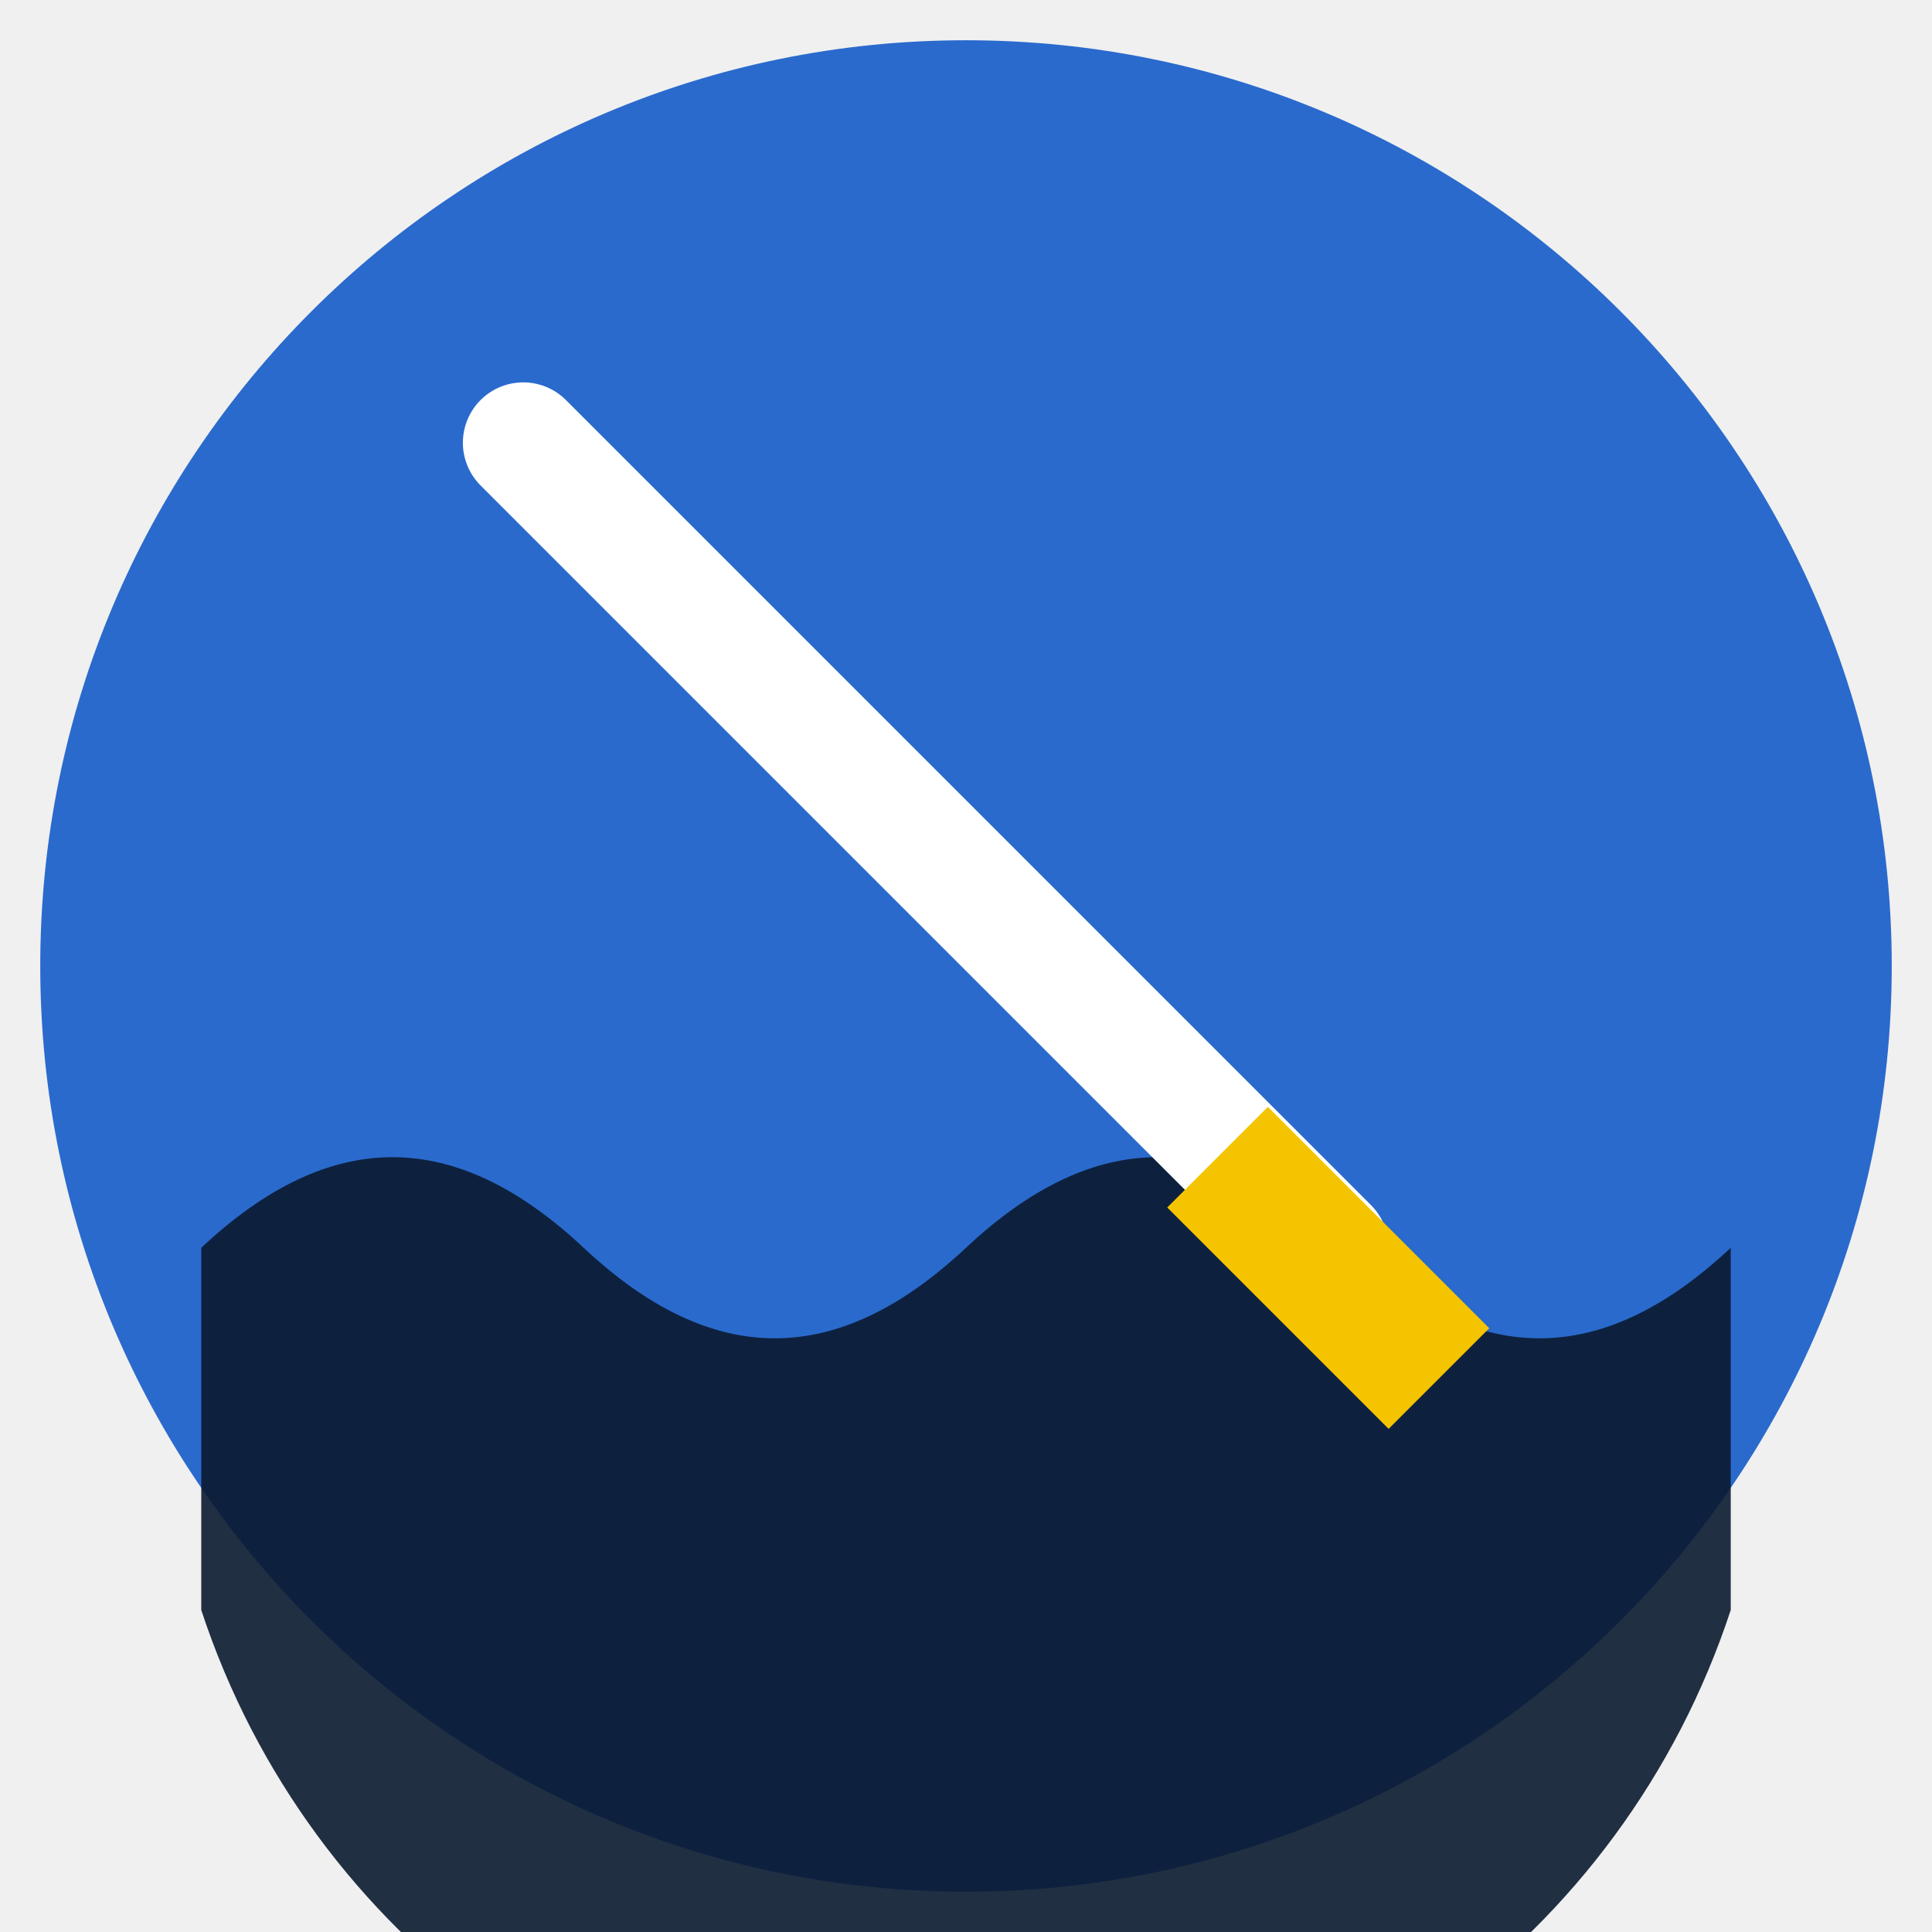
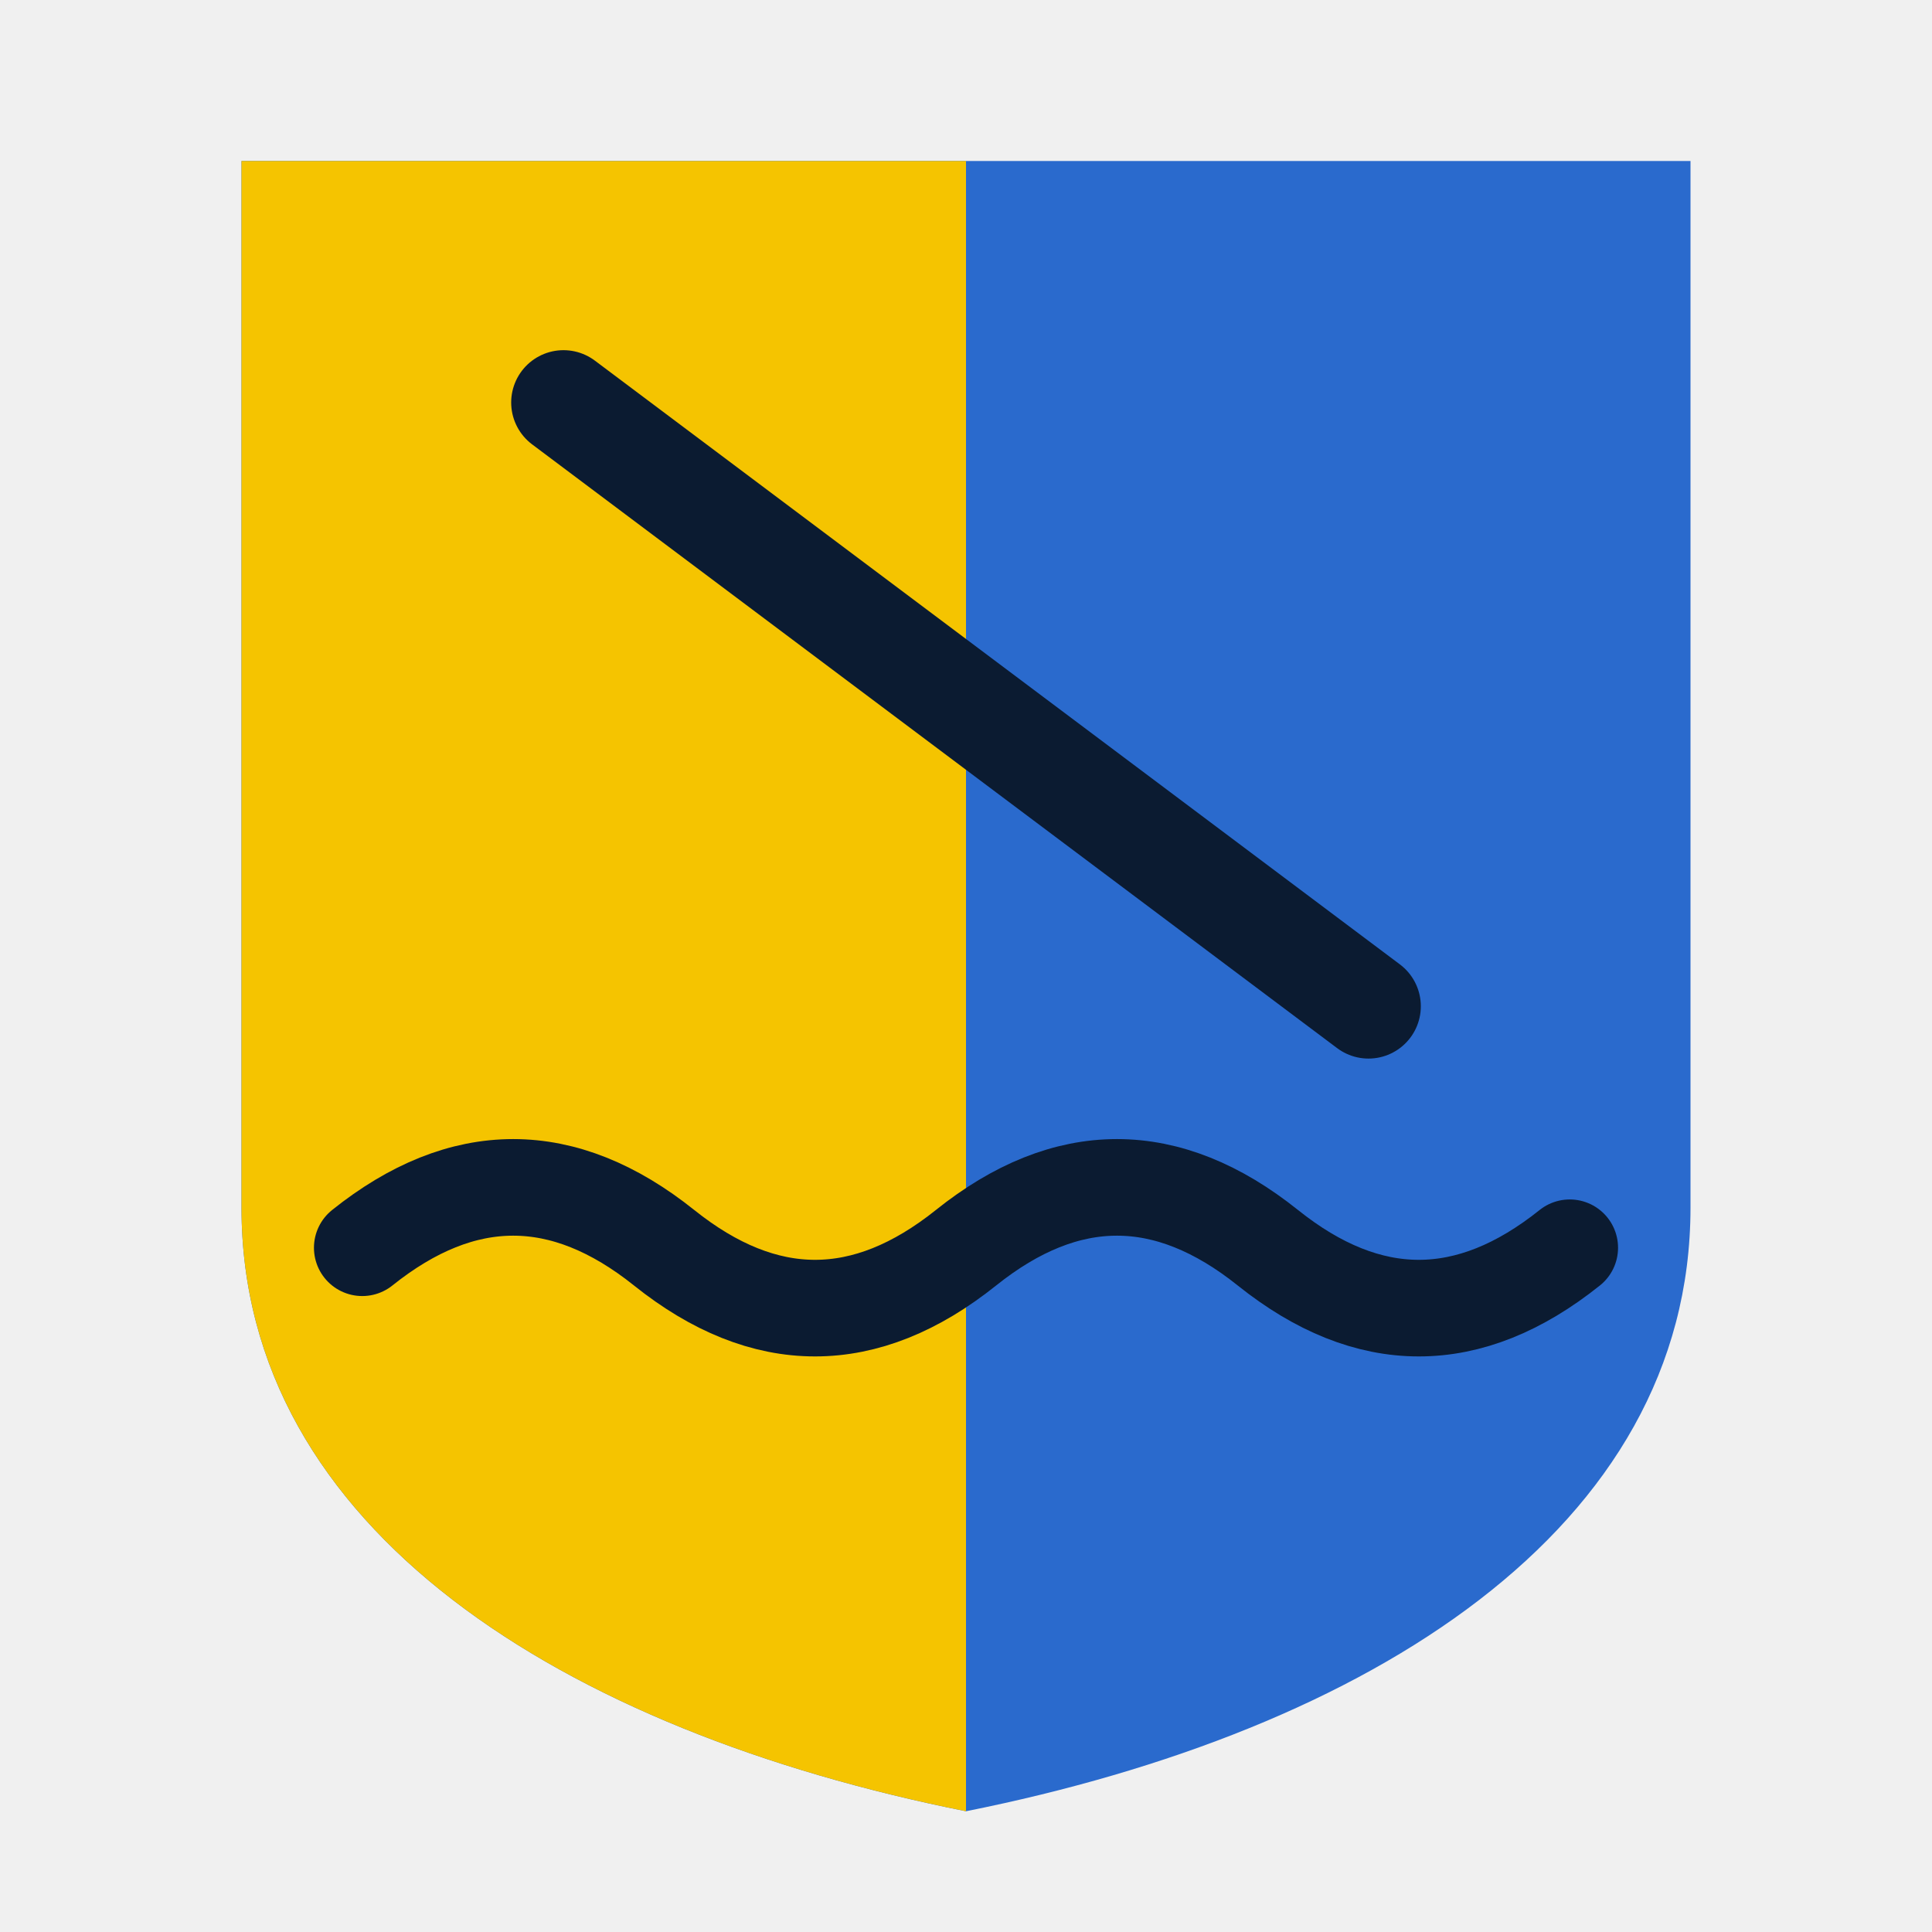
<svg xmlns="http://www.w3.org/2000/svg" viewBox="0 0 48 48">
-   <circle cx="24" cy="24" r="23" fill="#2a6acd" />
-   <path d="M5 31c3.2-3 6.3-3 9.5 0s6.3 3 9.5 0 6.3-3 9.5 0 6.3 3 9.5 0V40a20 20 0 0 1-38 0z" fill="#0a1a30" opacity=".9" />
-   <path d="M13 11 33 31" stroke="#fff" stroke-width="3" stroke-linecap="round" />
-   <path d="M31.5 27.5l5.5 5.5-2.5 2.5-5.5-5.5z" fill="#f5c400" />
+   <path d="M6 4h36v26c0 8-8 13-18 15C14 43 6 38 6 30z" fill="#2a6acd" />
+   <path d="M6 4h18v41C14 43 6 38 6 30z" fill="#f5c400" />
+   <path d="M9 31c2.5-2 5-2 7.5 0s5 2 7.5 0 5-2 7.5 0 5 2 7.5 0" fill="none" stroke="#0b1b31" stroke-width="2.4" stroke-linecap="round" />
+   <path d="M14 10l20 15" stroke="#0b1b31" stroke-width="2.6" stroke-linecap="round" />
</svg>
